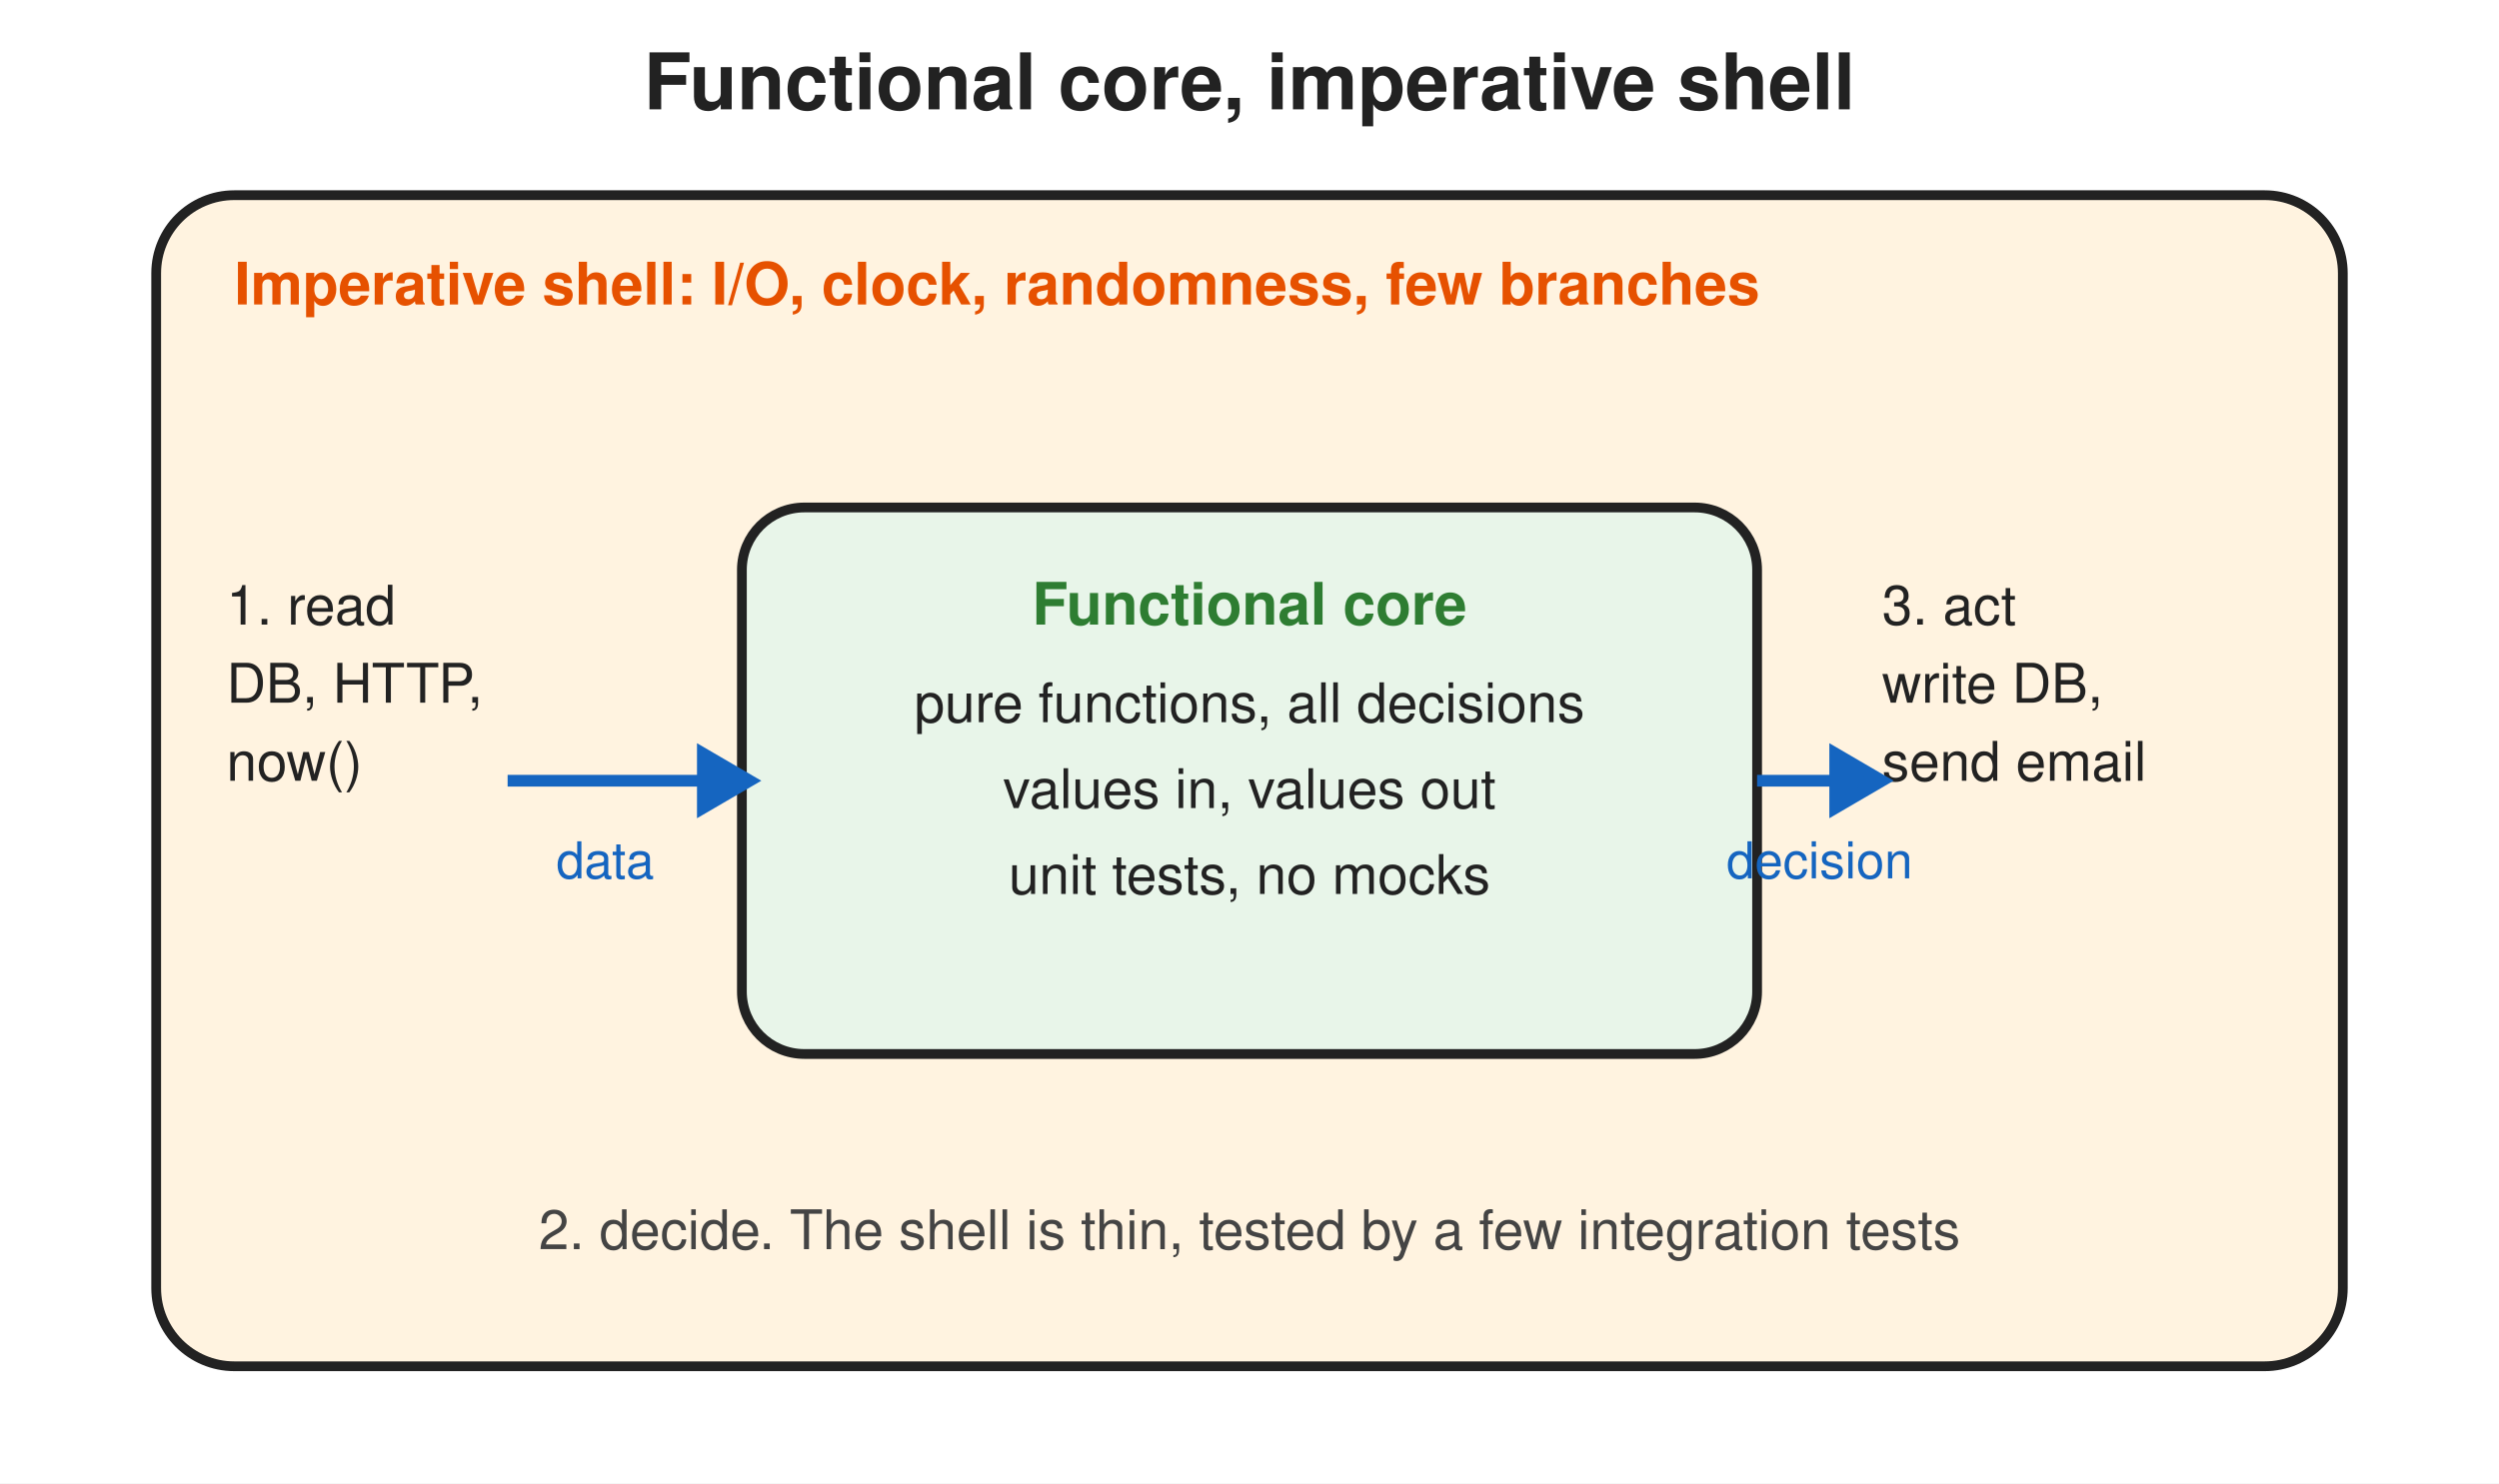
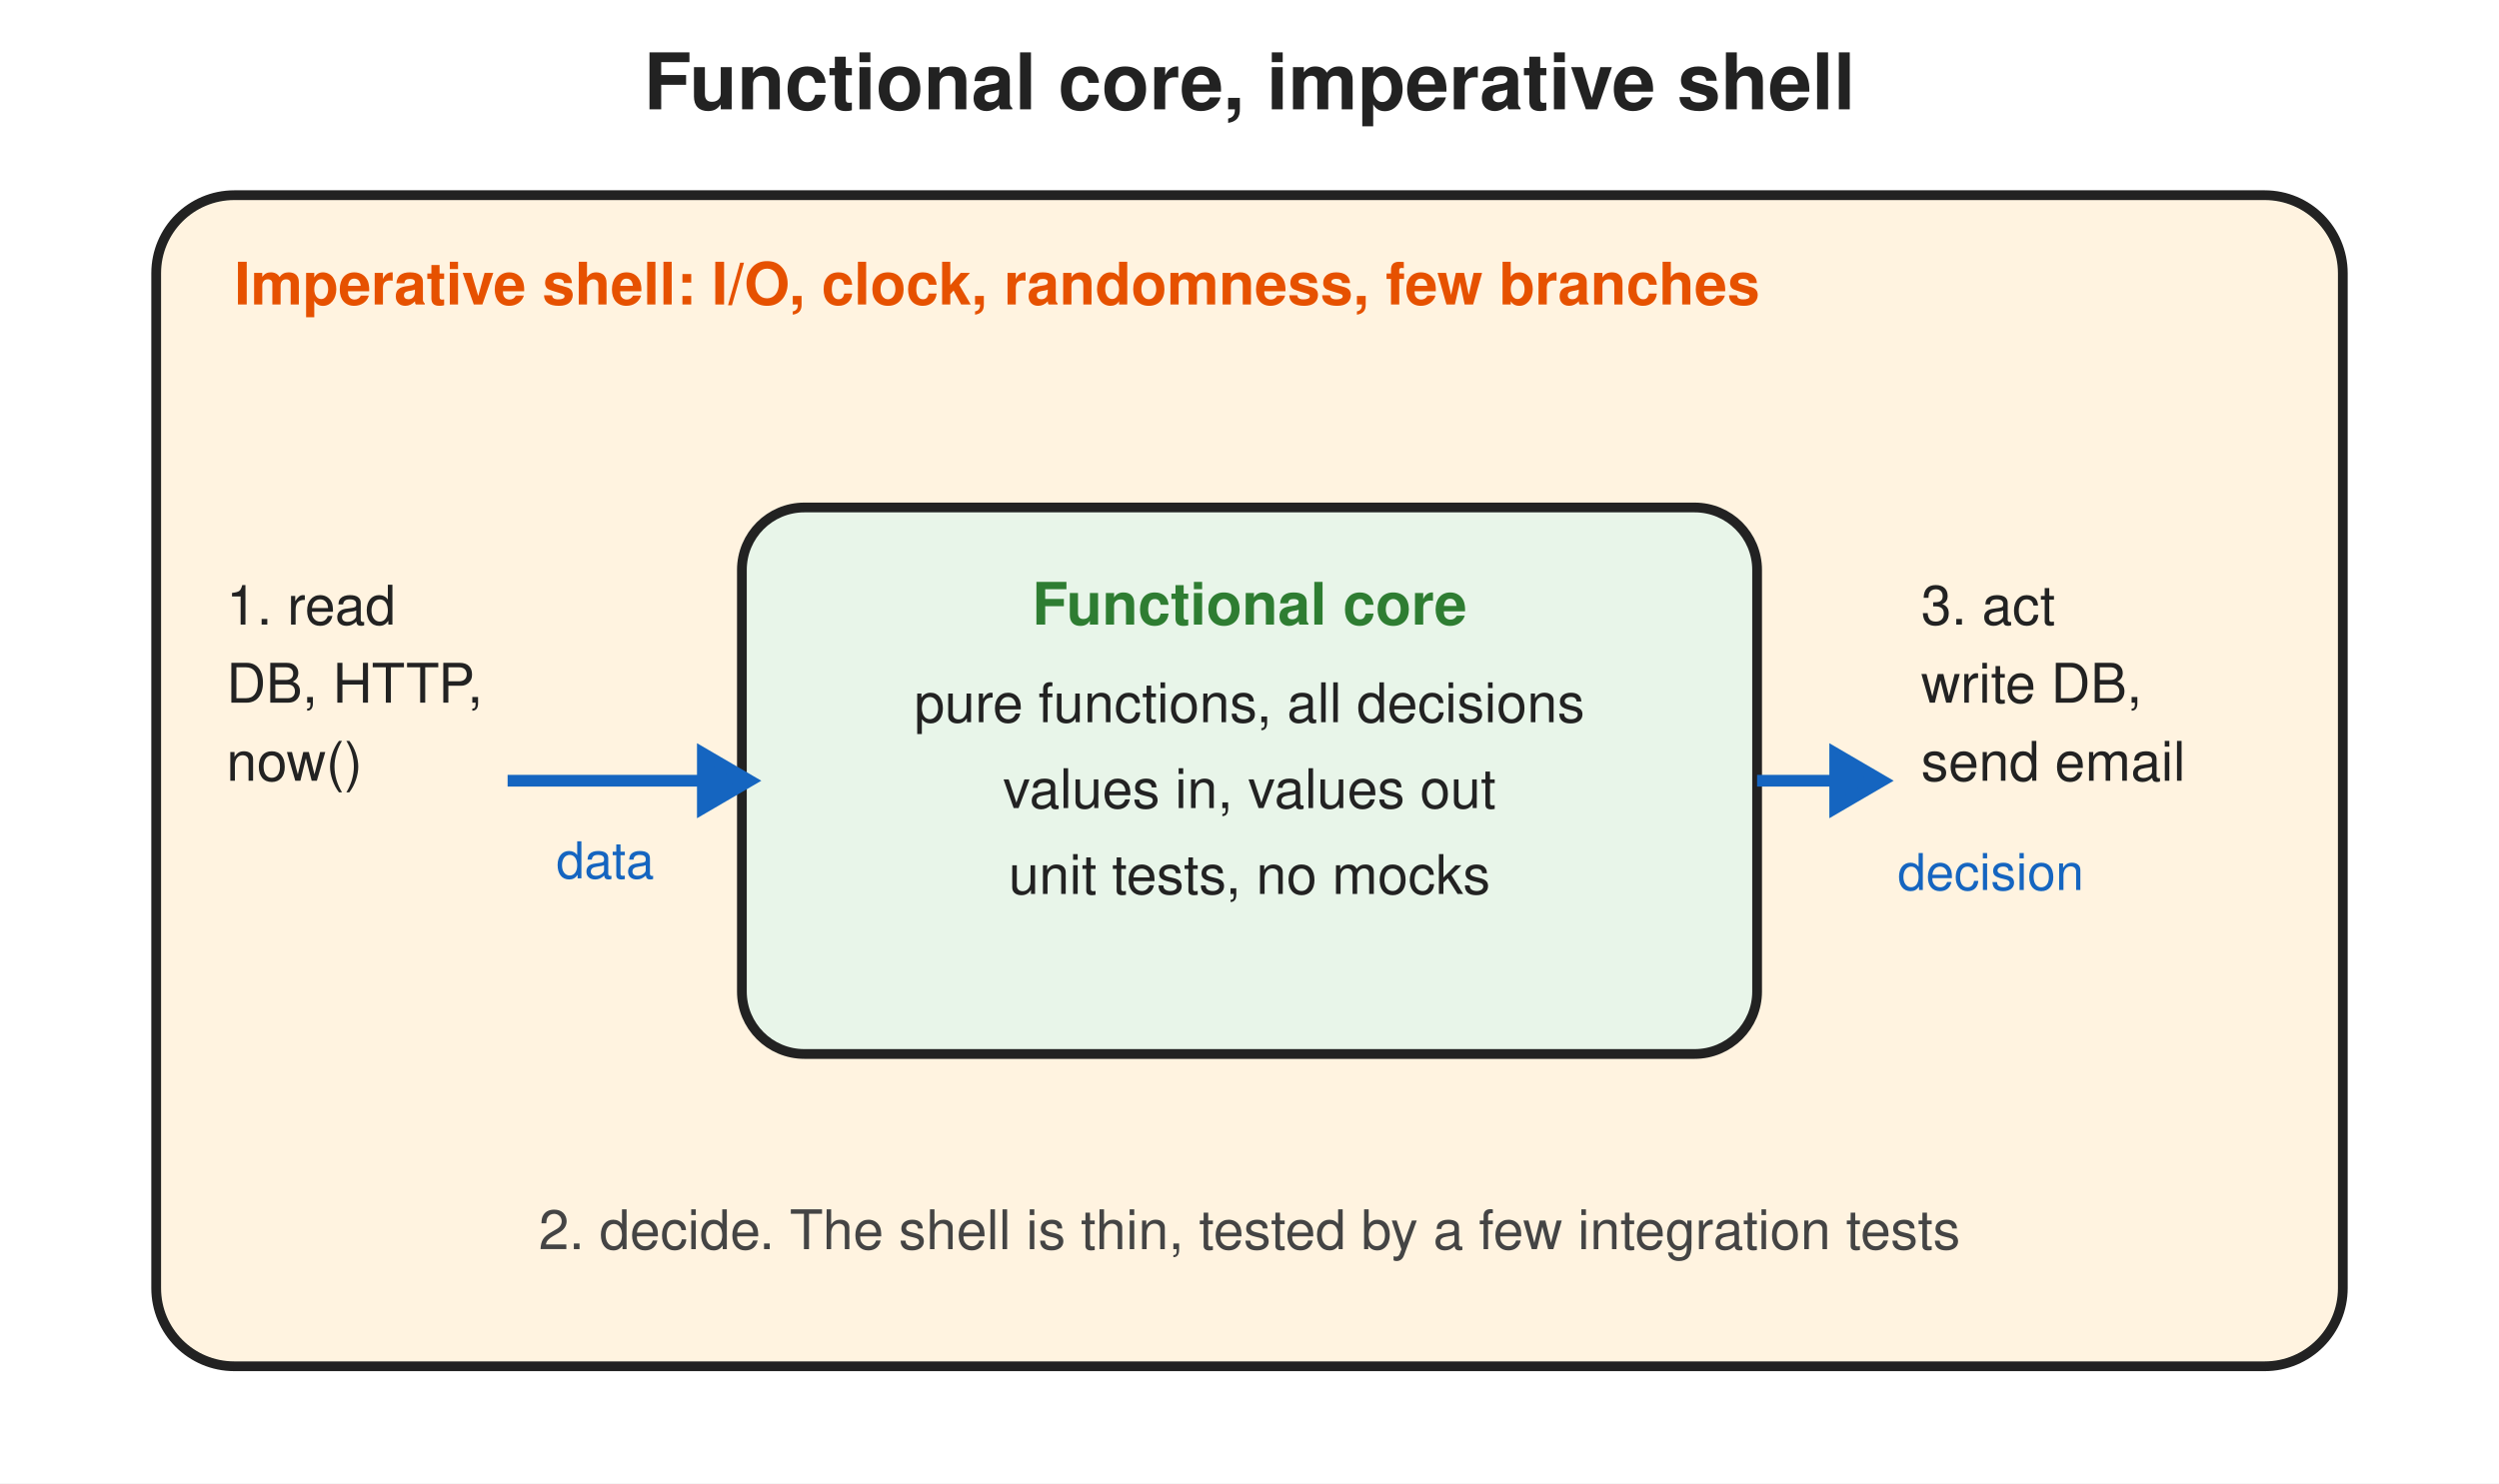
<svg xmlns="http://www.w3.org/2000/svg" viewBox="0 0 640 380" width="640" height="380" font-family="Helvetica, Arial, sans-serif">
  <rect width="640" height="380" fill="#ffffff" />
  <text x="320" y="28" text-anchor="middle" font-size="20" font-weight="bold" fill="#222">Functional core, imperative shell</text>
  <rect x="40" y="50" width="560" height="300" rx="20" fill="#fff3e0" stroke="#222" stroke-width="2.5" />
  <text x="60" y="78" font-size="15" font-weight="bold" fill="#e65100">Imperative shell: I/O, clock, randomness, few branches</text>
  <rect x="190" y="130" width="260" height="140" rx="16" fill="#e8f5e9" stroke="#222" stroke-width="2.5" />
  <text x="320" y="160" text-anchor="middle" font-size="15" font-weight="bold" fill="#2e7d32">Functional core</text>
  <text x="320" y="185" text-anchor="middle" font-size="14" fill="#222">pure functions, all decisions</text>
  <text x="320" y="207" text-anchor="middle" font-size="14" fill="#222">values in, values out</text>
  <text x="320" y="229" text-anchor="middle" font-size="14" fill="#222">unit tests, no mocks</text>
  <g font-size="14" fill="#222">
    <text x="58" y="160">1. read</text>
    <text x="58" y="180">DB, HTTP,</text>
    <text x="58" y="200">now()</text>
-     <text x="482" y="160">3. act</text>
-     <text x="482" y="180">write DB,</text>
-     <text x="482" y="200">send email</text>
+     <text x="492" y="160">3. act</text>
+     <text x="492" y="180">write DB,</text>
+     <text x="492" y="200">send email</text>
  </g>
  <g stroke="#1565c0" stroke-width="3" fill="#1565c0">
    <line x1="130" y1="200" x2="180" y2="200" />
    <polygon points="180,193 192,200 180,207" />
    <line x1="450" y1="200" x2="470" y2="200" />
    <polygon points="470,193 482,200 470,207" />
  </g>
  <text x="155" y="225" text-anchor="middle" font-size="13" fill="#1565c0">data</text>
-   <text x="466" y="225" text-anchor="middle" font-size="13" fill="#1565c0">decision</text>
+   <text x="486" y="228" text-anchor="start" font-size="13" fill="#1565c0">decision</text>
  <text x="320" y="320" text-anchor="middle" font-size="14" fill="#444">2. decide. The shell is thin, tested by a few integration tests</text>
</svg>
